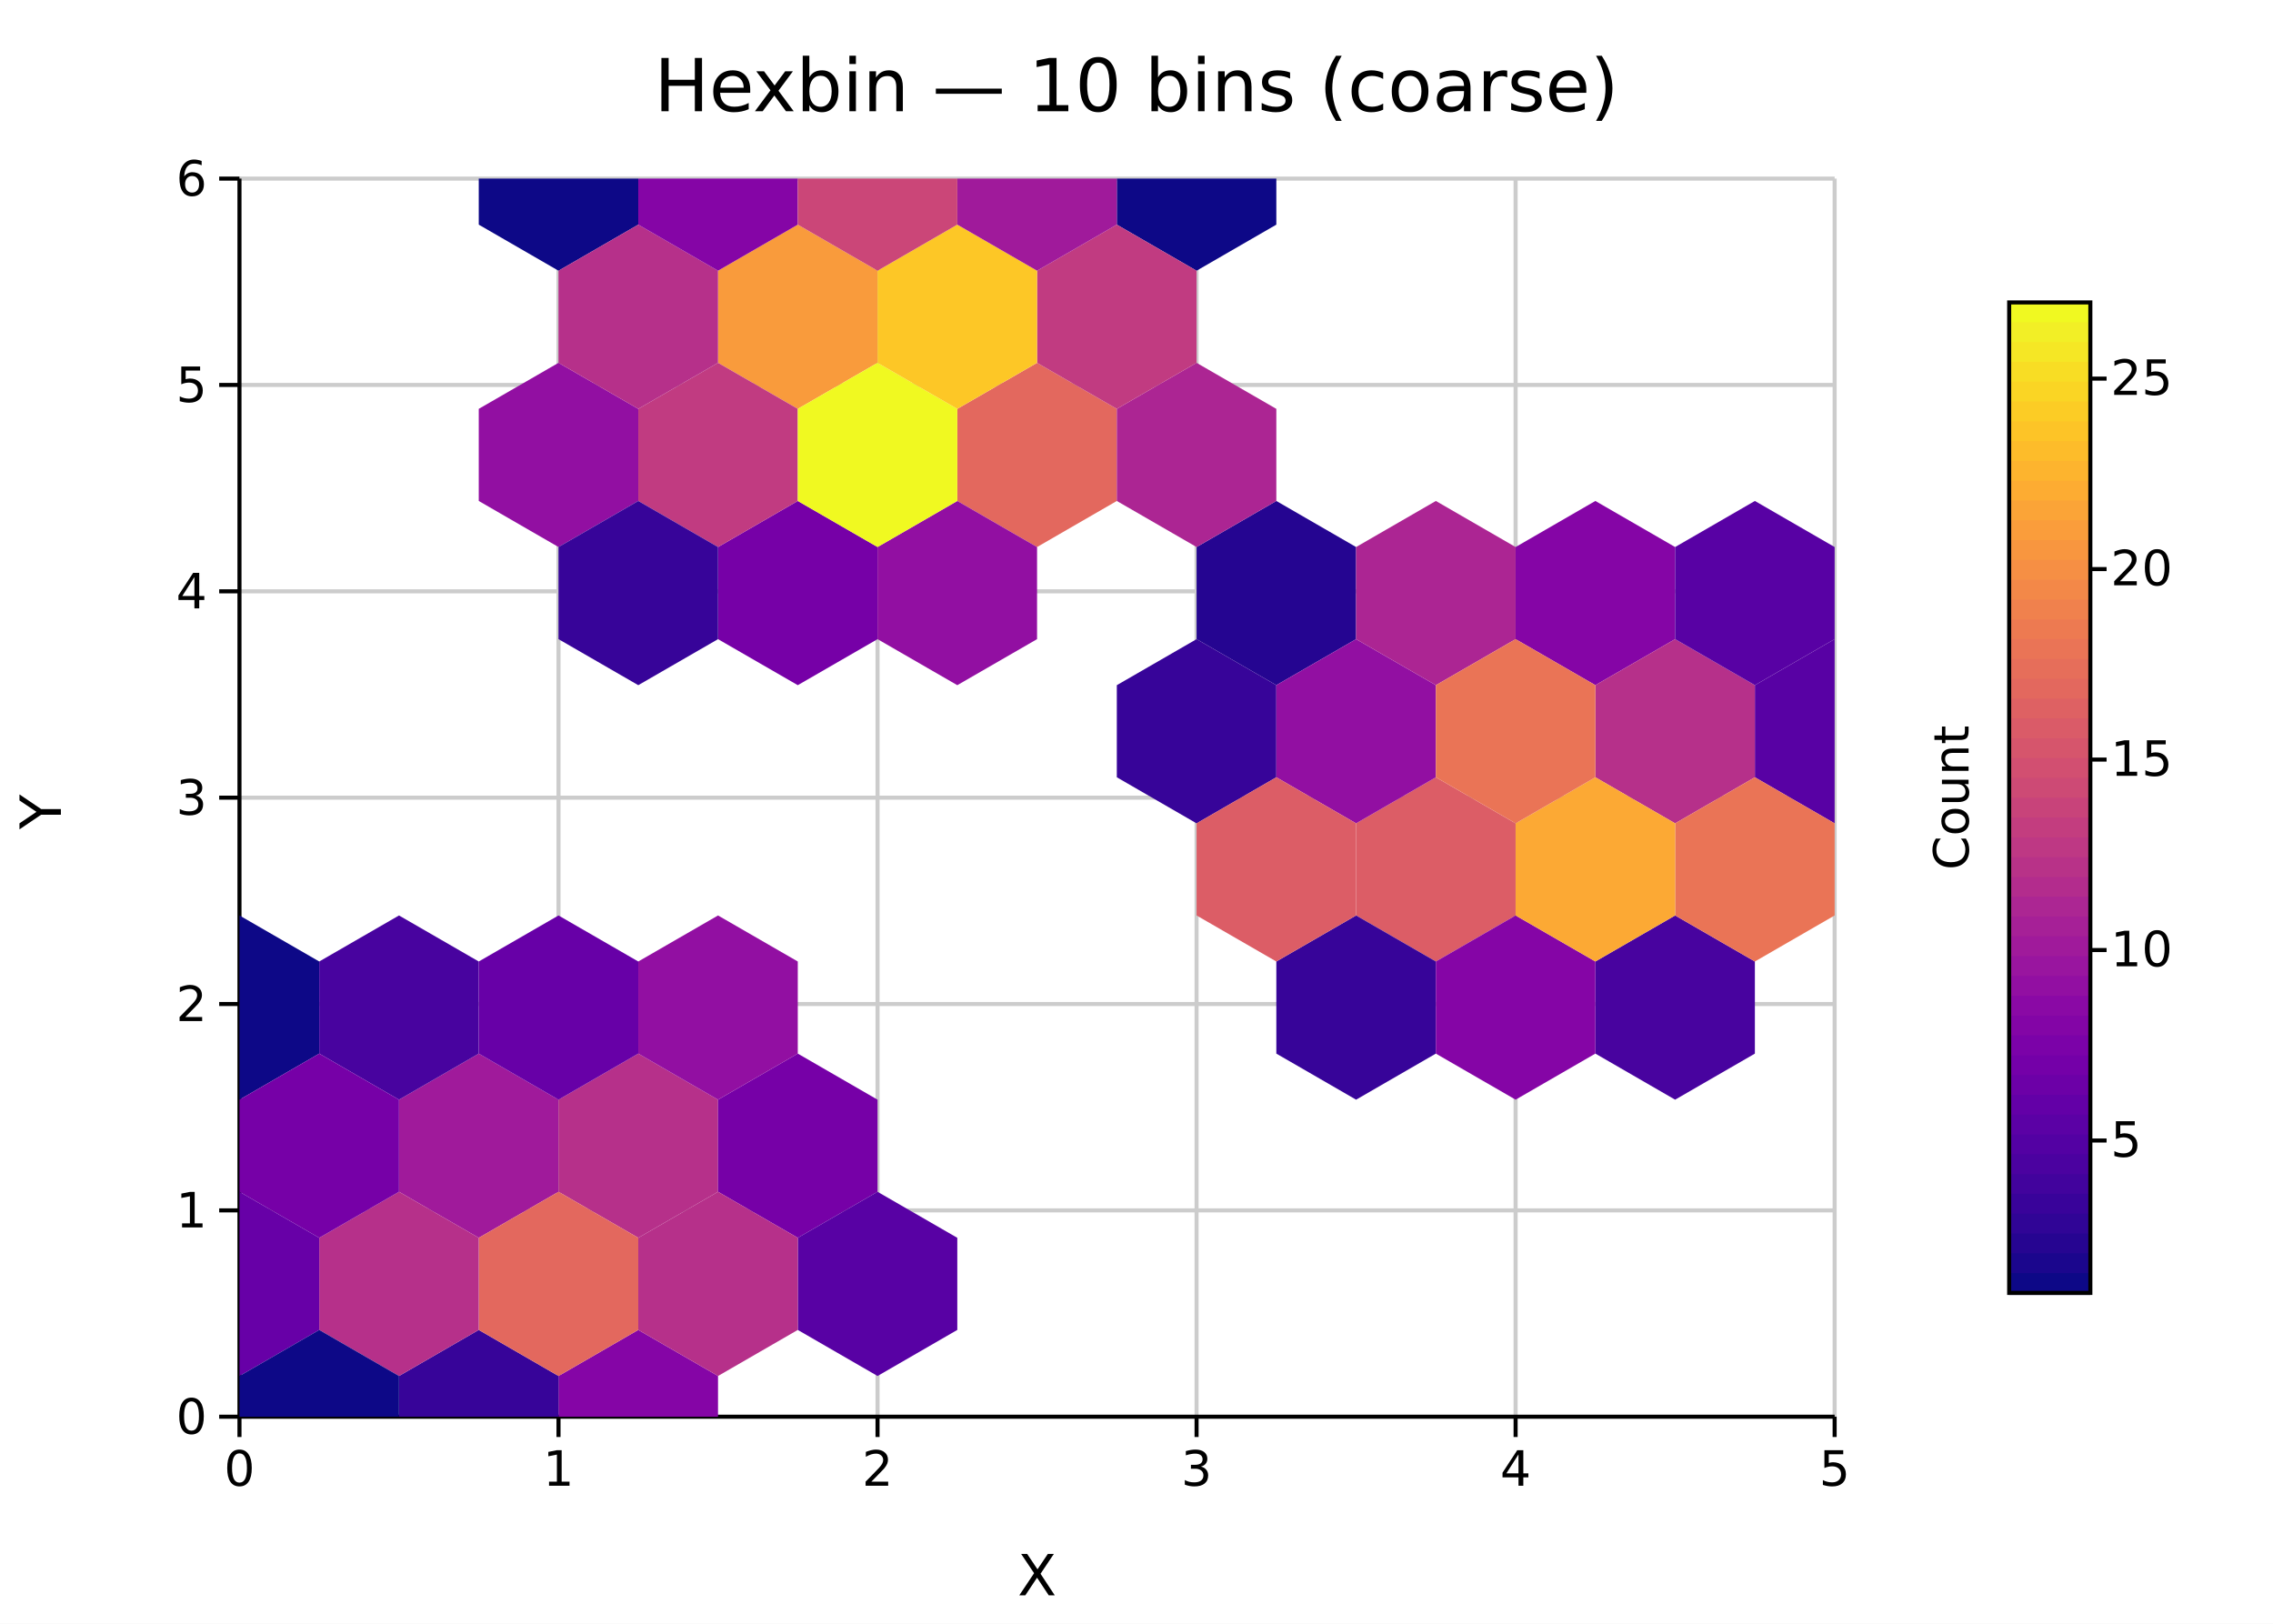
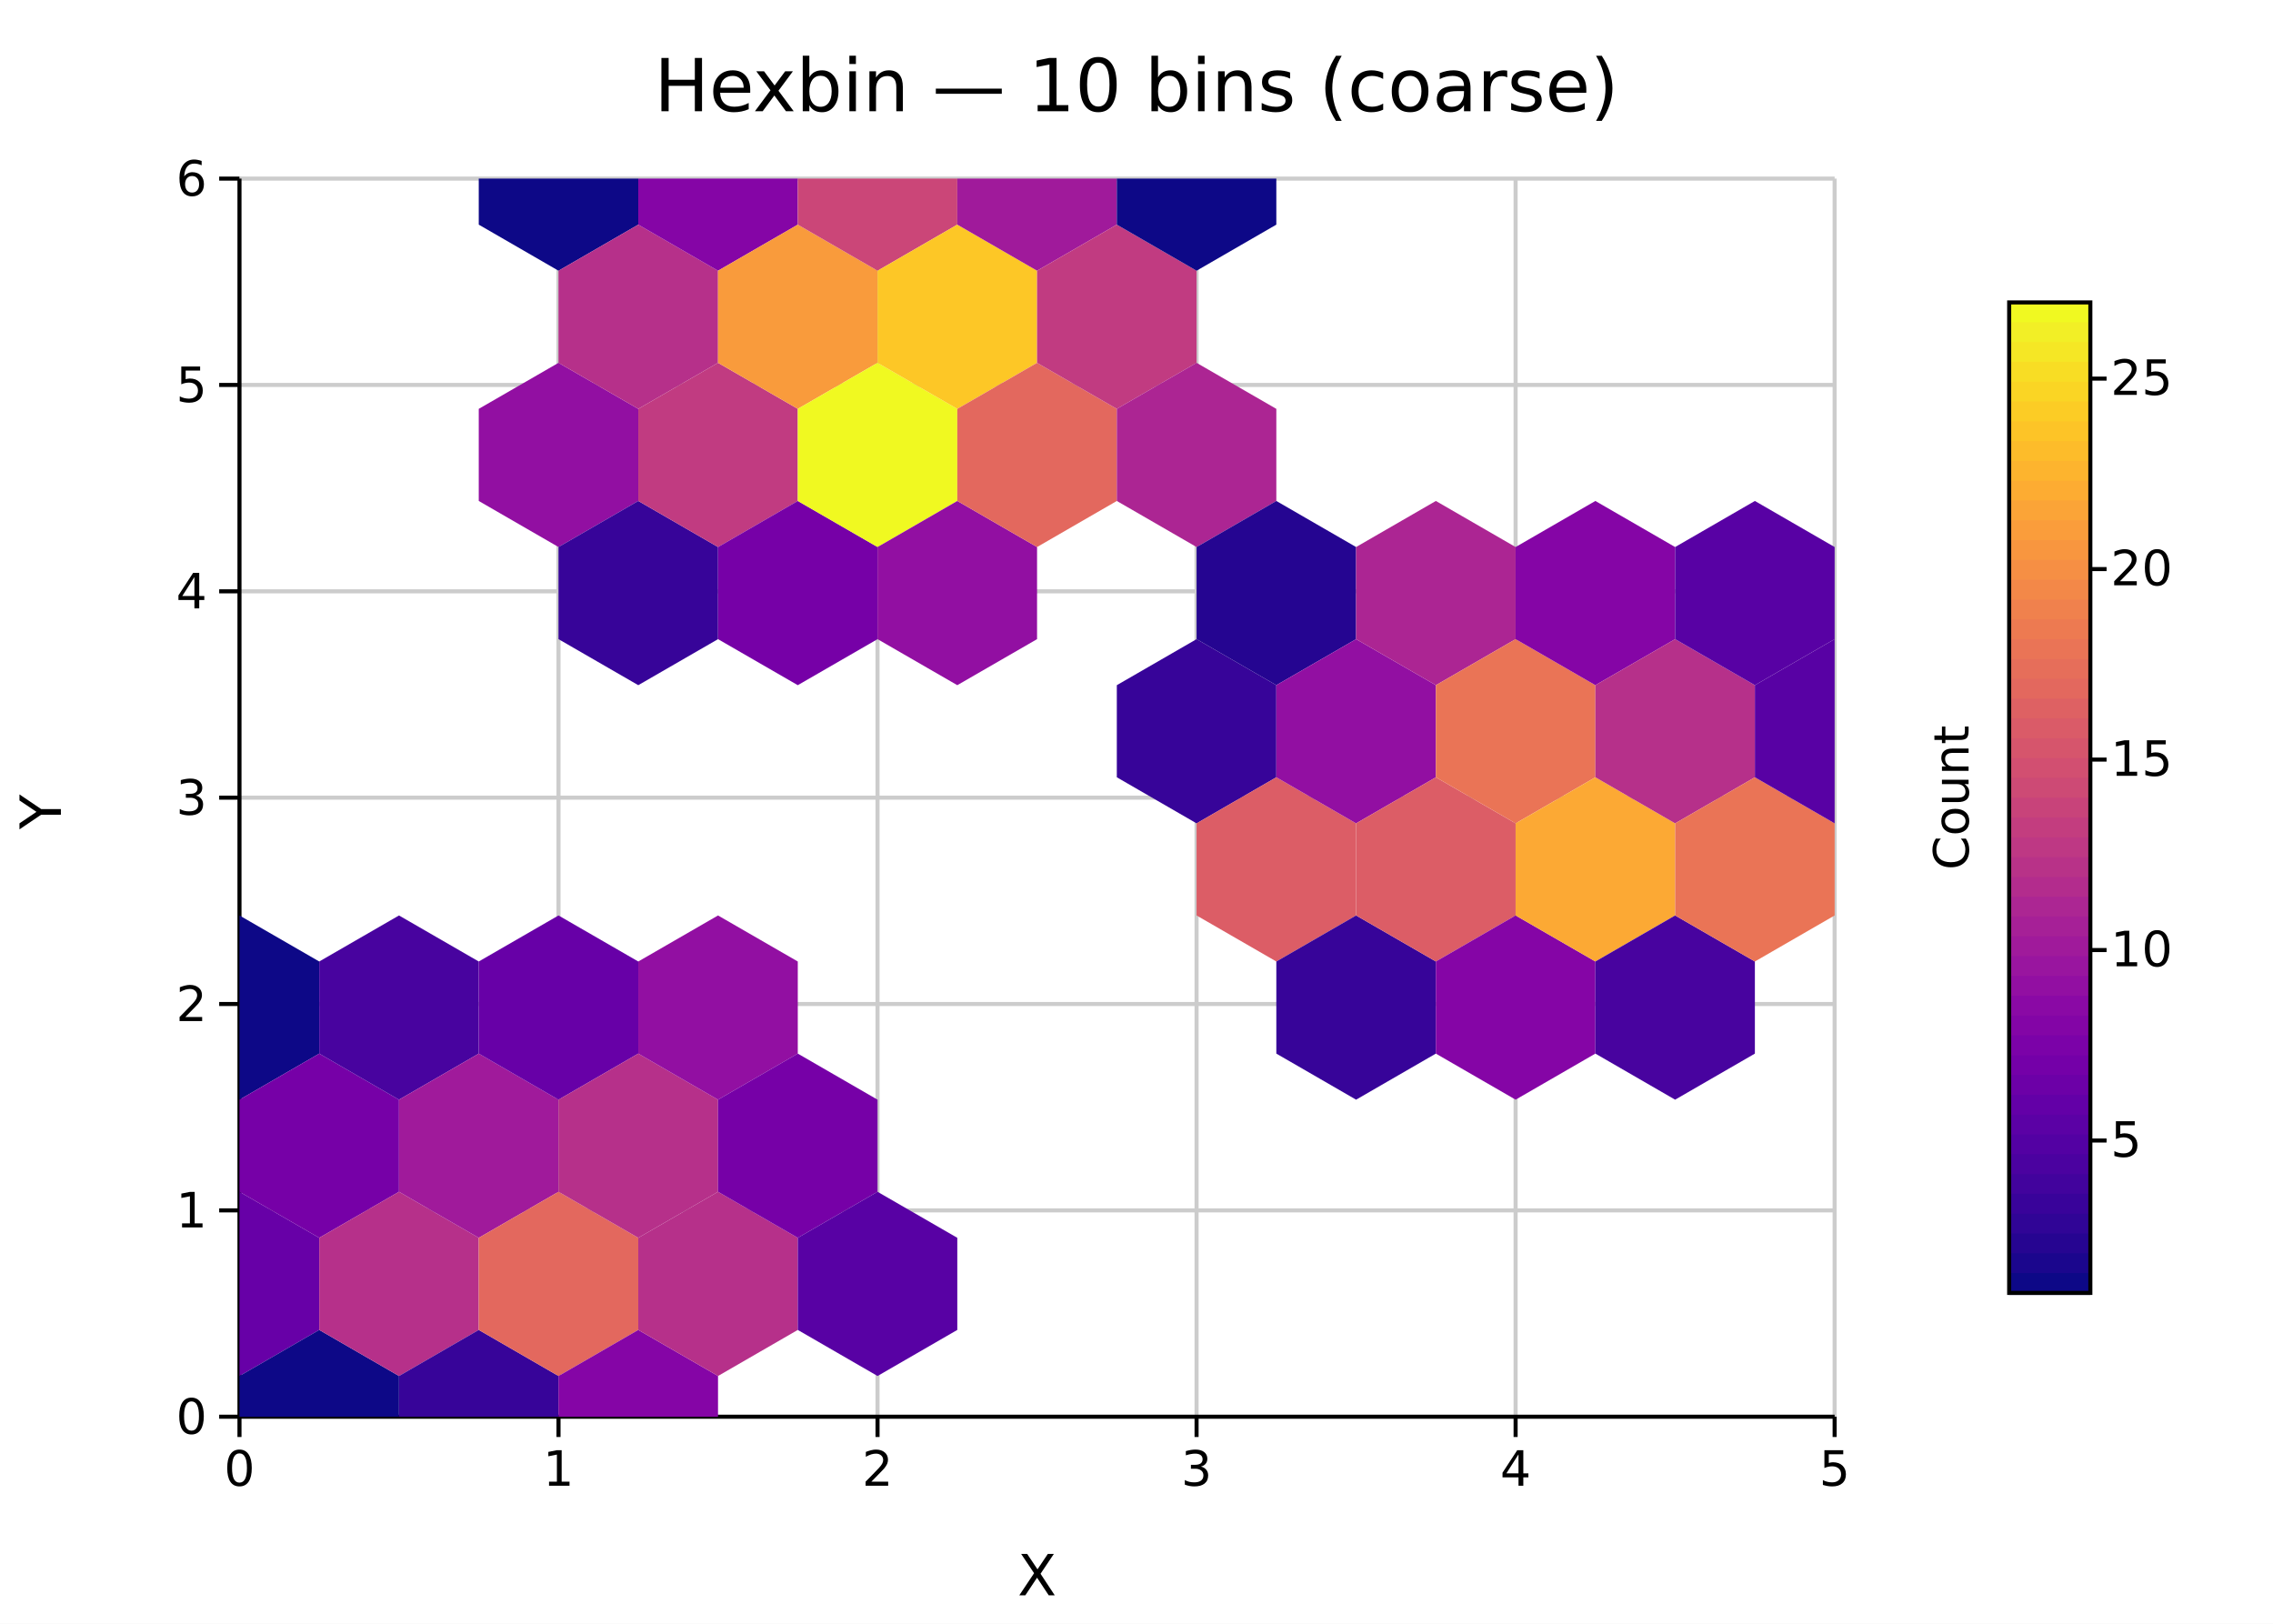
<svg xmlns="http://www.w3.org/2000/svg" width="560" height="400" font-family="DejaVu Sans, Liberation Sans, Arial, sans-serif" fill="black">
  <rect width="100%" height="100%" fill="white" />
  <defs>
    <clipPath id="kuva-clip-1">
      <rect x="59" y="44" width="393" height="305" />
    </clipPath>
  </defs>
  <line x1="137.6" y1="44" x2="137.6" y2="349" stroke="#cccccc" stroke-width="1" />
  <line x1="216.2" y1="44" x2="216.2" y2="349" stroke="#cccccc" stroke-width="1" />
  <line x1="294.8" y1="44" x2="294.8" y2="349" stroke="#cccccc" stroke-width="1" />
  <line x1="373.4" y1="44" x2="373.4" y2="349" stroke="#cccccc" stroke-width="1" />
  <line x1="452" y1="44" x2="452" y2="349" stroke="#cccccc" stroke-width="1" />
  <line x1="59" y1="298.17" x2="452" y2="298.17" stroke="#cccccc" stroke-width="1" />
  <line x1="59" y1="247.33" x2="452" y2="247.33" stroke="#cccccc" stroke-width="1" />
  <line x1="59" y1="196.5" x2="452" y2="196.5" stroke="#cccccc" stroke-width="1" />
  <line x1="59" y1="145.67" x2="452" y2="145.67" stroke="#cccccc" stroke-width="1" />
  <line x1="59" y1="94.83" x2="452" y2="94.83" stroke="#cccccc" stroke-width="1" />
  <line x1="59" y1="44" x2="452" y2="44" stroke="#cccccc" stroke-width="1" />
  <line x1="59" y1="349" x2="452" y2="349" stroke="#000000" stroke-width="1" />
  <line x1="59" y1="44" x2="59" y2="349" stroke="#000000" stroke-width="1" />
  <line x1="59" y1="349" x2="59" y2="354" stroke="#000000" stroke-width="1" />
  <text x="59" y="366" font-size="12" text-anchor="middle">0</text>
  <line x1="137.6" y1="349" x2="137.6" y2="354" stroke="#000000" stroke-width="1" />
  <text x="137.6" y="366" font-size="12" text-anchor="middle">1</text>
  <line x1="216.2" y1="349" x2="216.2" y2="354" stroke="#000000" stroke-width="1" />
  <text x="216.2" y="366" font-size="12" text-anchor="middle">2</text>
  <line x1="294.8" y1="349" x2="294.8" y2="354" stroke="#000000" stroke-width="1" />
  <text x="294.8" y="366" font-size="12" text-anchor="middle">3</text>
  <line x1="373.4" y1="349" x2="373.4" y2="354" stroke="#000000" stroke-width="1" />
  <text x="373.4" y="366" font-size="12" text-anchor="middle">4</text>
  <line x1="452" y1="349" x2="452" y2="354" stroke="#000000" stroke-width="1" />
  <text x="452" y="366" font-size="12" text-anchor="middle">5</text>
  <line x1="54" y1="349" x2="59" y2="349" stroke="#000000" stroke-width="1" />
  <text x="51" y="353.2" font-size="12" text-anchor="end">0</text>
  <line x1="54" y1="298.17" x2="59" y2="298.17" stroke="#000000" stroke-width="1" />
  <text x="51" y="302.37" font-size="12" text-anchor="end">1</text>
  <line x1="54" y1="247.33" x2="59" y2="247.33" stroke="#000000" stroke-width="1" />
  <text x="51" y="251.53" font-size="12" text-anchor="end">2</text>
  <line x1="54" y1="196.5" x2="59" y2="196.5" stroke="#000000" stroke-width="1" />
  <text x="51" y="200.7" font-size="12" text-anchor="end">3</text>
  <line x1="54" y1="145.67" x2="59" y2="145.67" stroke="#000000" stroke-width="1" />
  <text x="51" y="149.87" font-size="12" text-anchor="end">4</text>
  <line x1="54" y1="94.83" x2="59" y2="94.83" stroke="#000000" stroke-width="1" />
  <text x="51" y="99.03" font-size="12" text-anchor="end">5</text>
  <line x1="54" y1="44" x2="59" y2="44" stroke="#000000" stroke-width="1" />
  <text x="51" y="48.2" font-size="12" text-anchor="end">6</text>
  <text x="255.5" y="393" font-size="14" text-anchor="middle">X</text>
  <text x="15" y="200" font-size="14" text-anchor="middle" transform="rotate(-90,15,200)">Y</text>
  <text x="280" y="27.4" font-size="18" text-anchor="middle">Hexbin — 10 bins (coarse)</text>
  <g clip-path="url(#kuva-clip-1)">
+     <path d="M 78.65 327.62 L 59 338.97 L 39.35 327.62 L 39.35 304.93 L 59 293.59 L 78.65 304.93 Z" stroke="#6700a7" stroke-width="0" fill="#6700a7" />
+     <path d="M 98.3 361.66 L 78.65 373 L 59 361.66 L 59 338.97 L 78.65 327.62 L 98.3 338.97 Z" stroke="#0d0887" stroke-width="0" fill="#0d0887" />
+     <path d="M 78.65 259.55 L 59 270.9 L 39.35 259.55 L 39.35 236.86 L 59 225.52 L 78.65 236.86 Z" stroke="#0d0887" stroke-width="0" fill="#0d0887" />
+     <path d="M 98.3 293.59 L 78.65 304.93 L 59 293.59 L 59 270.9 L 78.65 259.55 L 98.3 270.9 Z" stroke="#7600a7" stroke-width="0" fill="#7600a7" />
+     <path d="M 117.95 327.62 L 98.3 338.97 L 78.65 327.62 L 78.65 304.93 L 98.3 293.59 L 117.95 304.93 Z" stroke="#b6308a" stroke-width="0" fill="#b6308a" />
+     <path d="M 137.6 361.66 L 117.95 373 L 98.3 361.66 L 98.3 338.97 L 117.95 327.62 L 137.6 338.97 Z" stroke="#370499" stroke-width="0" fill="#370499" />
+     <path d="M 117.95 259.55 L 98.3 270.9 L 78.65 259.55 L 78.65 236.86 L 98.3 225.52 L 117.95 236.86 Z" stroke="#48039f" stroke-width="0" fill="#48039f" />
+     <path d="M 137.6 293.59 L 117.95 304.93 L 98.3 293.59 L 98.3 270.9 L 117.95 259.55 L 137.6 270.9 Z" stroke="#a01a9b" stroke-width="0" fill="#a01a9b" />
+     <path d="M 157.25 327.62 L 137.6 338.97 L 117.95 327.62 L 117.95 304.93 L 137.6 293.59 L 157.25 304.93 Z" stroke="#e3685e" stroke-width="0" fill="#e3685e" />
+     <path d="M 176.9 361.66 L 157.25 373 L 137.6 361.66 L 137.6 338.97 L 157.25 327.62 L 176.9 338.97 Z" stroke="#8505a6" stroke-width="0" fill="#8505a6" />
+     <path d="M 157.25 259.55 L 137.6 270.9 L 117.95 259.55 L 117.95 236.86 L 137.6 225.52 L 157.25 236.86 Z" stroke="#6700a7" stroke-width="0" fill="#6700a7" />
+     <path d="M 176.9 293.59 L 157.25 304.93 L 137.6 293.59 L 137.6 270.9 L 157.25 259.55 L 176.9 270.9 Z" stroke="#b6308a" stroke-width="0" fill="#b6308a" />
+     <path d="M 196.55 327.62 L 176.9 338.97 L 157.25 327.62 L 157.25 304.93 L 176.9 293.59 L 196.55 304.93 Z" stroke="#b6308a" stroke-width="0" fill="#b6308a" />
+     <path d="M 196.55 259.55 L 176.9 270.9 L 157.25 259.55 L 157.25 236.86 L 176.9 225.52 L 196.55 236.86 Z" stroke="#920fa2" stroke-width="0" fill="#920fa2" />
+     <path d="M 216.2 293.59 L 196.55 304.93 L 176.9 293.59 L 176.9 270.9 L 196.55 259.55 L 216.2 270.9 Z" stroke="#7600a7" stroke-width="0" fill="#7600a7" />
+     <path d="M 235.85 327.62 L 216.2 338.97 L 196.55 327.62 L 196.55 304.93 L 216.2 293.59 L 235.85 304.93 Z" stroke="#5801a4" stroke-width="0" fill="#5801a4" />
+     <path d="M 157.25 123.41 L 137.6 134.76 L 117.95 123.41 L 117.95 100.72 L 137.6 89.38 L 157.25 100.72 Z" stroke="#920fa2" stroke-width="0" fill="#920fa2" />
+     <path d="M 176.9 157.45 L 157.25 168.79 L 137.6 157.45 L 137.6 134.76 L 157.25 123.41 L 176.9 134.76 Z" stroke="#370499" stroke-width="0" fill="#370499" />
+     <path d="M 157.25 55.34 L 137.6 66.69 L 117.95 55.34 L 117.95 32.66 L 137.6 21.31 L 157.25 32.66 Z" stroke="#0d0887" stroke-width="0" fill="#0d0887" />
+     <path d="M 176.9 89.38 L 157.25 100.72 L 137.6 89.38 L 137.6 66.69 L 157.25 55.34 L 176.9 66.69 Z" stroke="#b6308a" stroke-width="0" fill="#b6308a" />
+     <path d="M 196.55 123.41 L 176.9 134.76 L 157.25 123.41 L 157.25 100.72 L 176.9 89.38 L 196.55 100.72 Z" stroke="#c13b81" stroke-width="0" fill="#c13b81" />
    <path d="M 216.2 157.45 L 196.55 168.79 L 176.9 157.45 L 176.9 134.76 L 196.55 123.41 L 216.2 134.76 Z" stroke="#7600a7" stroke-width="0" fill="#7600a7" />
+     <path d="M 196.55 55.34 L 176.9 66.69 L 157.25 55.34 L 157.25 32.66 L 176.9 21.31 L 196.55 32.66 Z" stroke="#8505a6" stroke-width="0" fill="#8505a6" />
+     <path d="M 216.2 89.38 L 196.55 100.72 L 176.9 89.38 L 176.9 66.69 L 196.55 55.34 L 216.2 66.69 Z" stroke="#f99b3c" stroke-width="0" fill="#f99b3c" />
+     <path d="M 235.85 123.41 L 216.2 134.76 L 196.55 123.41 L 196.55 100.72 L 216.2 89.38 L 235.85 100.72 Z" stroke="#f0f921" stroke-width="0" fill="#f0f921" />
+     <path d="M 255.5 157.45 L 235.85 168.79 L 216.2 157.45 L 216.2 134.76 L 235.85 123.41 L 255.5 134.76 Z" stroke="#920fa2" stroke-width="0" fill="#920fa2" />
+     <path d="M 235.85 55.34 L 216.2 66.69 L 196.55 55.34 L 196.55 32.66 L 216.2 21.31 L 235.85 32.66 Z" stroke="#cb4678" stroke-width="0" fill="#cb4678" />
+     <path d="M 255.5 89.38 L 235.85 100.72 L 216.2 89.38 L 216.2 66.69 L 235.85 55.34 L 255.5 66.69 Z" stroke="#fdc726" stroke-width="0" fill="#fdc726" />
+     <path d="M 275.15 123.41 L 255.5 134.76 L 235.85 123.41 L 235.85 100.72 L 255.5 89.38 L 275.15 100.72 Z" stroke="#e3685e" stroke-width="0" fill="#e3685e" />
+     <path d="M 314.45 191.48 L 294.8 202.83 L 275.15 191.48 L 275.15 168.79 L 294.8 157.45 L 314.45 168.79 Z" stroke="#370499" stroke-width="0" fill="#370499" />
+     <path d="M 334.1 225.52 L 314.45 236.86 L 294.8 225.52 L 294.8 202.83 L 314.45 191.48 L 334.1 202.83 Z" stroke="#dc5d66" stroke-width="0" fill="#dc5d66" />
+     <path d="M 353.75 259.55 L 334.1 270.9 L 314.45 259.55 L 314.45 236.86 L 334.1 225.52 L 353.75 236.86 Z" stroke="#370499" stroke-width="0" fill="#370499" />
+     <path d="M 275.15 55.34 L 255.5 66.69 L 235.85 55.34 L 235.85 32.66 L 255.5 21.31 L 275.15 32.66 Z" stroke="#a01a9b" stroke-width="0" fill="#a01a9b" />
+     <path d="M 294.8 89.38 L 275.15 100.72 L 255.5 89.38 L 255.5 66.69 L 275.15 55.34 L 294.8 66.69 Z" stroke="#c13b81" stroke-width="0" fill="#c13b81" />
+     <path d="M 314.45 123.41 L 294.8 134.76 L 275.15 123.41 L 275.15 100.72 L 294.8 89.38 L 314.45 100.72 Z" stroke="#ac2593" stroke-width="0" fill="#ac2593" />
+     <path d="M 334.1 157.45 L 314.45 168.79 L 294.8 157.45 L 294.8 134.76 L 314.45 123.41 L 334.1 134.76 Z" stroke="#250591" stroke-width="0" fill="#250591" />
+     <path d="M 353.75 191.48 L 334.1 202.83 L 314.45 191.48 L 314.45 168.79 L 334.1 157.45 L 353.75 168.79 Z" stroke="#920fa2" stroke-width="0" fill="#920fa2" />
    <path d="M 373.4 225.52 L 353.75 236.86 L 334.1 225.52 L 334.1 202.83 L 353.75 191.48 L 373.4 202.83 Z" stroke="#dc5d66" stroke-width="0" fill="#dc5d66" />
-     <path d="M 78.65 259.55 L 59 270.9 L 39.35 259.55 L 39.35 236.86 L 59 225.52 L 78.65 236.86 Z" stroke="#0d0887" stroke-width="0" fill="#0d0887" />
-     <path d="M 137.6 293.59 L 117.95 304.93 L 98.3 293.59 L 98.3 270.9 L 117.95 259.55 L 137.6 270.9 Z" stroke="#a01a9b" stroke-width="0" fill="#a01a9b" />
-     <path d="M 157.25 123.41 L 137.6 134.76 L 117.95 123.41 L 117.95 100.72 L 137.6 89.38 L 157.25 100.72 Z" stroke="#920fa2" stroke-width="0" fill="#920fa2" />
-     <path d="M 176.9 293.59 L 157.25 304.93 L 137.6 293.59 L 137.6 270.9 L 157.25 259.55 L 176.9 270.9 Z" stroke="#b6308a" stroke-width="0" fill="#b6308a" />
+     <path d="M 393.05 259.55 L 373.4 270.9 L 353.75 259.55 L 353.75 236.86 L 373.4 225.52 L 393.05 236.86 Z" stroke="#8505a6" stroke-width="0" fill="#8505a6" />
+     <path d="M 314.45 55.34 L 294.8 66.69 L 275.15 55.34 L 275.15 32.66 L 294.8 21.31 L 314.45 32.66 Z" stroke="#0d0887" stroke-width="0" fill="#0d0887" />
+     <path d="M 373.4 157.45 L 353.75 168.79 L 334.1 157.45 L 334.1 134.76 L 353.75 123.41 L 373.4 134.76 Z" stroke="#ac2593" stroke-width="0" fill="#ac2593" />
+     <path d="M 393.05 191.48 L 373.4 202.83 L 353.75 191.48 L 353.75 168.79 L 373.4 157.45 L 393.05 168.79 Z" stroke="#ea7456" stroke-width="0" fill="#ea7456" />
+     <path d="M 412.7 225.52 L 393.05 236.86 L 373.4 225.52 L 373.4 202.83 L 393.05 191.48 L 412.7 202.83 Z" stroke="#fca934" stroke-width="0" fill="#fca934" />
+     <path d="M 432.35 259.55 L 412.7 270.9 L 393.05 259.55 L 393.05 236.86 L 412.7 225.52 L 432.35 236.86 Z" stroke="#48039f" stroke-width="0" fill="#48039f" />
+     <path d="M 412.7 157.45 L 393.05 168.79 L 373.4 157.45 L 373.4 134.76 L 393.05 123.41 L 412.7 134.76 Z" stroke="#8505a6" stroke-width="0" fill="#8505a6" />
+     <path d="M 432.35 191.48 L 412.7 202.83 L 393.05 191.48 L 393.05 168.79 L 412.7 157.45 L 432.35 168.79 Z" stroke="#b6308a" stroke-width="0" fill="#b6308a" />
+     <path d="M 452 225.52 L 432.35 236.86 L 412.7 225.52 L 412.7 202.83 L 432.35 191.48 L 452 202.83 Z" stroke="#ea7456" stroke-width="0" fill="#ea7456" />
+     <path d="M 452 157.45 L 432.35 168.79 L 412.7 157.45 L 412.7 134.76 L 432.35 123.41 L 452 134.76 Z" stroke="#5801a4" stroke-width="0" fill="#5801a4" />
    <path d="M 471.65 191.48 L 452 202.83 L 432.35 191.48 L 432.35 168.79 L 452 157.45 L 471.65 168.79 Z" stroke="#5801a4" stroke-width="0" fill="#5801a4" />
-     <path d="M 216.2 293.59 L 196.55 304.93 L 176.9 293.59 L 176.9 270.9 L 196.55 259.55 L 216.2 270.9 Z" stroke="#7600a7" stroke-width="0" fill="#7600a7" />
-     <path d="M 432.35 259.55 L 412.7 270.9 L 393.05 259.55 L 393.05 236.86 L 412.7 225.52 L 432.35 236.86 Z" stroke="#48039f" stroke-width="0" fill="#48039f" />
-     <path d="M 275.15 123.41 L 255.5 134.76 L 235.85 123.41 L 235.85 100.72 L 255.5 89.38 L 275.15 100.72 Z" stroke="#e3685e" stroke-width="0" fill="#e3685e" />
-     <path d="M 235.85 327.62 L 216.2 338.97 L 196.55 327.62 L 196.55 304.93 L 216.2 293.59 L 235.85 304.93 Z" stroke="#5801a4" stroke-width="0" fill="#5801a4" />
-     <path d="M 196.55 259.55 L 176.9 270.9 L 157.25 259.55 L 157.25 236.86 L 176.9 225.52 L 196.55 236.86 Z" stroke="#920fa2" stroke-width="0" fill="#920fa2" />
-     <path d="M 176.9 361.66 L 157.25 373 L 137.6 361.66 L 137.6 338.97 L 157.25 327.62 L 176.9 338.97 Z" stroke="#8505a6" stroke-width="0" fill="#8505a6" />
-     <path d="M 334.1 157.45 L 314.45 168.79 L 294.8 157.45 L 294.8 134.76 L 314.45 123.41 L 334.1 134.76 Z" stroke="#250591" stroke-width="0" fill="#250591" />
-     <path d="M 216.2 89.38 L 196.55 100.72 L 176.9 89.38 L 176.9 66.69 L 196.55 55.34 L 216.2 66.69 Z" stroke="#f99b3c" stroke-width="0" fill="#f99b3c" />
-     <path d="M 137.6 361.66 L 117.95 373 L 98.3 361.66 L 98.3 338.97 L 117.95 327.62 L 137.6 338.97 Z" stroke="#370499" stroke-width="0" fill="#370499" />
-     <path d="M 314.45 55.34 L 294.8 66.69 L 275.15 55.34 L 275.15 32.66 L 294.8 21.31 L 314.45 32.66 Z" stroke="#0d0887" stroke-width="0" fill="#0d0887" />
-     <path d="M 412.7 157.45 L 393.05 168.79 L 373.4 157.45 L 373.4 134.76 L 393.05 123.41 L 412.7 134.76 Z" stroke="#8505a6" stroke-width="0" fill="#8505a6" />
-     <path d="M 196.55 123.41 L 176.9 134.76 L 157.25 123.41 L 157.25 100.72 L 176.9 89.38 L 196.55 100.72 Z" stroke="#c13b81" stroke-width="0" fill="#c13b81" />
-     <path d="M 314.45 191.48 L 294.8 202.83 L 275.15 191.48 L 275.15 168.79 L 294.8 157.45 L 314.45 168.79 Z" stroke="#370499" stroke-width="0" fill="#370499" />
-     <path d="M 117.95 259.55 L 98.3 270.9 L 78.65 259.55 L 78.65 236.86 L 98.3 225.52 L 117.95 236.86 Z" stroke="#48039f" stroke-width="0" fill="#48039f" />
-     <path d="M 157.25 55.34 L 137.6 66.69 L 117.95 55.34 L 117.95 32.66 L 137.6 21.31 L 157.25 32.66 Z" stroke="#0d0887" stroke-width="0" fill="#0d0887" />
-     <path d="M 255.5 157.45 L 235.85 168.79 L 216.2 157.45 L 216.2 134.76 L 235.85 123.41 L 255.5 134.76 Z" stroke="#920fa2" stroke-width="0" fill="#920fa2" />
-     <path d="M 157.25 327.62 L 137.6 338.97 L 117.95 327.62 L 117.95 304.93 L 137.6 293.59 L 157.25 304.93 Z" stroke="#e3685e" stroke-width="0" fill="#e3685e" />
-     <path d="M 353.75 191.48 L 334.1 202.83 L 314.45 191.48 L 314.45 168.79 L 334.1 157.45 L 353.75 168.79 Z" stroke="#920fa2" stroke-width="0" fill="#920fa2" />
-     <path d="M 196.55 327.62 L 176.9 338.97 L 157.25 327.62 L 157.25 304.93 L 176.9 293.59 L 196.55 304.93 Z" stroke="#b6308a" stroke-width="0" fill="#b6308a" />
-     <path d="M 432.35 191.48 L 412.7 202.83 L 393.05 191.48 L 393.05 168.79 L 412.7 157.45 L 432.35 168.79 Z" stroke="#b6308a" stroke-width="0" fill="#b6308a" />
-     <path d="M 353.75 259.55 L 334.1 270.9 L 314.45 259.55 L 314.45 236.86 L 334.1 225.52 L 353.75 236.86 Z" stroke="#370499" stroke-width="0" fill="#370499" />
-     <path d="M 176.9 89.38 L 157.25 100.72 L 137.6 89.38 L 137.6 66.69 L 157.25 55.34 L 176.9 66.69 Z" stroke="#b6308a" stroke-width="0" fill="#b6308a" />
-     <path d="M 393.05 259.55 L 373.4 270.9 L 353.75 259.55 L 353.75 236.86 L 373.4 225.52 L 393.05 236.86 Z" stroke="#8505a6" stroke-width="0" fill="#8505a6" />
-     <path d="M 452 225.52 L 432.35 236.86 L 412.7 225.52 L 412.7 202.83 L 432.35 191.48 L 452 202.83 Z" stroke="#ea7456" stroke-width="0" fill="#ea7456" />
-     <path d="M 235.85 123.41 L 216.2 134.76 L 196.55 123.41 L 196.55 100.72 L 216.2 89.38 L 235.85 100.72 Z" stroke="#f0f921" stroke-width="0" fill="#f0f921" />
-     <path d="M 176.9 157.45 L 157.25 168.79 L 137.6 157.45 L 137.6 134.76 L 157.25 123.41 L 176.9 134.76 Z" stroke="#370499" stroke-width="0" fill="#370499" />
-     <path d="M 117.95 327.62 L 98.3 338.97 L 78.65 327.62 L 78.65 304.93 L 98.3 293.59 L 117.95 304.93 Z" stroke="#b6308a" stroke-width="0" fill="#b6308a" />
-     <path d="M 157.25 259.55 L 137.6 270.9 L 117.95 259.55 L 117.95 236.86 L 137.6 225.52 L 157.25 236.86 Z" stroke="#6700a7" stroke-width="0" fill="#6700a7" />
-     <path d="M 412.7 225.52 L 393.05 236.86 L 373.4 225.52 L 373.4 202.83 L 393.05 191.48 L 412.7 202.83 Z" stroke="#fca934" stroke-width="0" fill="#fca934" />
-     <path d="M 314.45 123.41 L 294.8 134.76 L 275.15 123.41 L 275.15 100.72 L 294.8 89.38 L 314.45 100.72 Z" stroke="#ac2593" stroke-width="0" fill="#ac2593" />
-     <path d="M 373.4 157.45 L 353.75 168.79 L 334.1 157.45 L 334.1 134.76 L 353.75 123.41 L 373.4 134.76 Z" stroke="#ac2593" stroke-width="0" fill="#ac2593" />
-     <path d="M 98.3 293.59 L 78.65 304.93 L 59 293.59 L 59 270.9 L 78.65 259.55 L 98.3 270.9 Z" stroke="#7600a7" stroke-width="0" fill="#7600a7" />
-     <path d="M 334.1 225.52 L 314.45 236.86 L 294.8 225.52 L 294.8 202.83 L 314.45 191.48 L 334.1 202.83 Z" stroke="#dc5d66" stroke-width="0" fill="#dc5d66" />
-     <path d="M 196.55 55.34 L 176.9 66.69 L 157.25 55.34 L 157.25 32.66 L 176.9 21.31 L 196.55 32.66 Z" stroke="#8505a6" stroke-width="0" fill="#8505a6" />
-     <path d="M 294.8 89.38 L 275.15 100.72 L 255.5 89.38 L 255.5 66.69 L 275.15 55.34 L 294.8 66.69 Z" stroke="#c13b81" stroke-width="0" fill="#c13b81" />
-     <path d="M 78.65 327.62 L 59 338.97 L 39.35 327.62 L 39.35 304.93 L 59 293.59 L 78.65 304.93 Z" stroke="#6700a7" stroke-width="0" fill="#6700a7" />
-     <path d="M 393.05 191.48 L 373.4 202.83 L 353.75 191.48 L 353.75 168.79 L 373.4 157.45 L 393.05 168.79 Z" stroke="#ea7456" stroke-width="0" fill="#ea7456" />
-     <path d="M 452 157.45 L 432.35 168.79 L 412.7 157.45 L 412.7 134.76 L 432.35 123.41 L 452 134.76 Z" stroke="#5801a4" stroke-width="0" fill="#5801a4" />
-     <path d="M 255.5 89.38 L 235.85 100.72 L 216.2 89.38 L 216.2 66.69 L 235.85 55.34 L 255.5 66.69 Z" stroke="#fdc726" stroke-width="0" fill="#fdc726" />
-     <path d="M 275.15 55.34 L 255.5 66.69 L 235.85 55.34 L 235.85 32.66 L 255.5 21.31 L 275.15 32.66 Z" stroke="#a01a9b" stroke-width="0" fill="#a01a9b" />
-     <path d="M 98.3 361.66 L 78.65 373 L 59 361.66 L 59 338.97 L 78.65 327.62 L 98.3 338.97 Z" stroke="#0d0887" stroke-width="0" fill="#0d0887" />
-     <path d="M 235.85 55.34 L 216.2 66.69 L 196.55 55.34 L 196.55 32.66 L 216.2 21.31 L 235.85 32.66 Z" stroke="#cb4678" stroke-width="0" fill="#cb4678" />
  </g>
  <rect x="495" y="74.5" width="20" height="5.38" fill="#f0f921" />
  <rect x="495" y="79.38" width="20" height="5.38" fill="#f2ef26" />
  <rect x="495" y="84.26" width="20" height="5.38" fill="#f5e725" />
  <rect x="495" y="89.14" width="20" height="5.38" fill="#f8dd24" />
  <rect x="495" y="94.02" width="20" height="5.38" fill="#fad524" />
  <rect x="495" y="98.9" width="20" height="5.38" fill="#fccc25" />
  <rect x="495" y="103.78" width="20" height="5.38" fill="#fdc427" />
  <rect x="495" y="108.66" width="20" height="5.38" fill="#fdbc2a" />
  <rect x="495" y="113.54" width="20" height="5.38" fill="#fdb42e" />
  <rect x="495" y="118.42" width="20" height="5.38" fill="#fdac32" />
  <rect x="495" y="123.3" width="20" height="5.38" fill="#fba437" />
  <rect x="495" y="128.18" width="20" height="5.38" fill="#fa9d3b" />
  <rect x="495" y="133.06" width="20" height="5.38" fill="#f8963f" />
  <rect x="495" y="137.94" width="20" height="5.38" fill="#f68f44" />
  <rect x="495" y="142.82" width="20" height="5.38" fill="#f38848" />
  <rect x="495" y="147.7" width="20" height="5.38" fill="#f0814d" />
  <rect x="495" y="152.58" width="20" height="5.38" fill="#ed7a51" />
  <rect x="495" y="157.46" width="20" height="5.38" fill="#ea7456" />
  <rect x="495" y="162.34" width="20" height="5.38" fill="#e66e5a" />
  <rect x="495" y="167.22" width="20" height="5.38" fill="#e3685e" />
  <rect x="495" y="172.1" width="20" height="5.38" fill="#de6163" />
  <rect x="495" y="176.98" width="20" height="5.38" fill="#da5b68" />
  <rect x="495" y="181.86" width="20" height="5.38" fill="#d6556c" />
  <rect x="495" y="186.74" width="20" height="5.38" fill="#d24f71" />
  <rect x="495" y="191.62" width="20" height="5.38" fill="#cd4a75" />
  <rect x="495" y="196.5" width="20" height="5.38" fill="#c8437a" />
  <rect x="495" y="201.38" width="20" height="5.38" fill="#c33d7f" />
  <rect x="495" y="206.26" width="20" height="5.38" fill="#be3884" />
  <rect x="495" y="211.14" width="20" height="5.38" fill="#b83288" />
  <rect x="495" y="216.02" width="20" height="5.38" fill="#b32c8d" />
  <rect x="495" y="220.9" width="20" height="5.38" fill="#ac2693" />
  <rect x="495" y="225.78" width="20" height="5.38" fill="#a62097" />
  <rect x="495" y="230.66" width="20" height="5.38" fill="#a01a9b" />
  <rect x="495" y="235.54" width="20" height="5.38" fill="#99159f" />
  <rect x="495" y="240.42" width="20" height="5.38" fill="#920fa2" />
  <rect x="495" y="245.3" width="20" height="5.38" fill="#8a09a5" />
  <rect x="495" y="250.18" width="20" height="5.38" fill="#8305a6" />
  <rect x="495" y="255.06" width="20" height="5.38" fill="#7b02a8" />
  <rect x="495" y="259.94" width="20" height="5.38" fill="#7400a8" />
  <rect x="495" y="264.82" width="20" height="5.38" fill="#6c00a7" />
  <rect x="495" y="269.7" width="20" height="5.38" fill="#6300a7" />
  <rect x="495" y="274.58" width="20" height="5.38" fill="#5b01a5" />
  <rect x="495" y="279.46" width="20" height="5.38" fill="#5301a3" />
  <rect x="495" y="284.34" width="20" height="5.38" fill="#4b02a0" />
  <rect x="495" y="289.22" width="20" height="5.38" fill="#42039d" />
  <rect x="495" y="294.1" width="20" height="5.38" fill="#39039a" />
  <rect x="495" y="298.98" width="20" height="5.38" fill="#300596" />
  <rect x="495" y="303.86" width="20" height="5.38" fill="#260591" />
  <rect x="495" y="308.74" width="20" height="5.38" fill="#1b068d" />
  <rect x="495" y="313.62" width="20" height="5.38" fill="#0d0887" />
  <rect x="495" y="74.5" width="20" height="244" fill="none" stroke="#000000" stroke-width="1" />
  <line x1="515" y1="280.96" x2="519" y2="280.96" stroke="#000000" stroke-width="1" />
  <text x="520" y="284.96" font-size="12" text-anchor="start">5</text>
  <line x1="515" y1="234.04" x2="519" y2="234.04" stroke="#000000" stroke-width="1" />
  <text x="520" y="238.04" font-size="12" text-anchor="start">10</text>
  <line x1="515" y1="187.12" x2="519" y2="187.12" stroke="#000000" stroke-width="1" />
  <text x="520" y="191.12" font-size="12" text-anchor="start">15</text>
  <line x1="515" y1="140.19" x2="519" y2="140.19" stroke="#000000" stroke-width="1" />
  <text x="520" y="144.19" font-size="12" text-anchor="start">20</text>
  <line x1="515" y1="93.27" x2="519" y2="93.27" stroke="#000000" stroke-width="1" />
  <text x="520" y="97.27" font-size="12" text-anchor="start">25</text>
  <text x="485" y="196.5" font-size="12" text-anchor="middle" transform="rotate(-90,485,196.5)">Count</text>
</svg>
